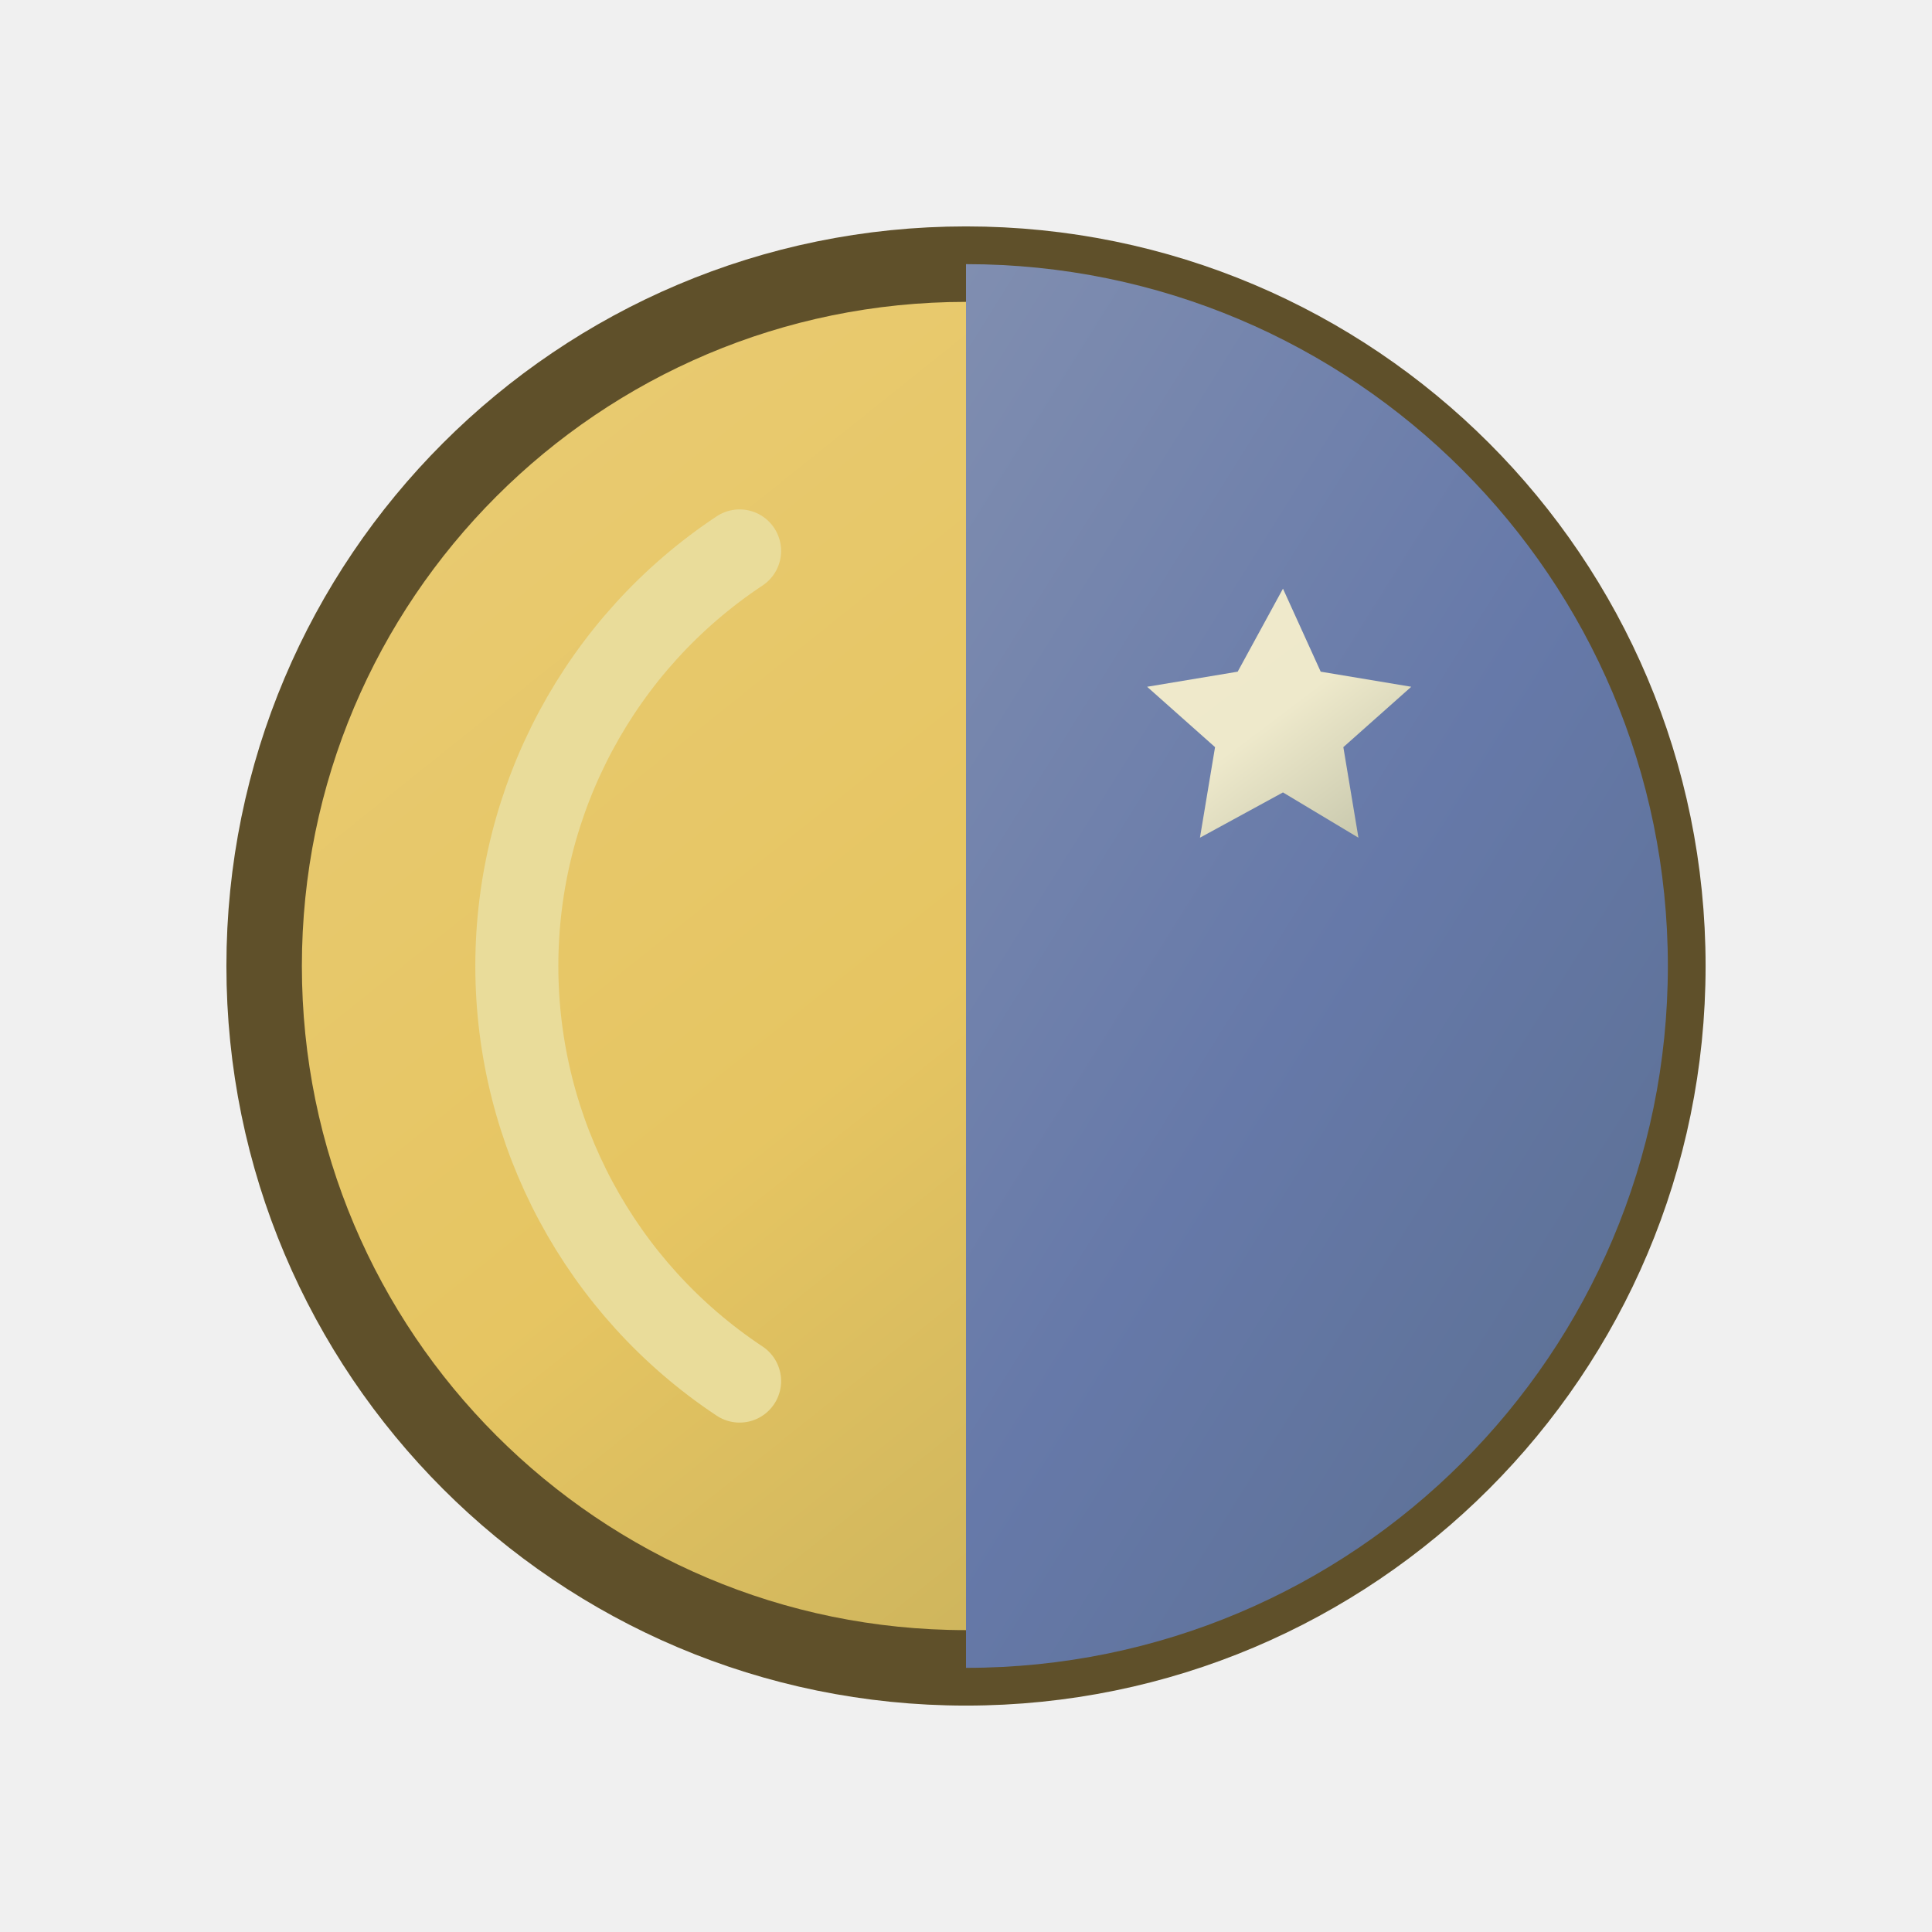
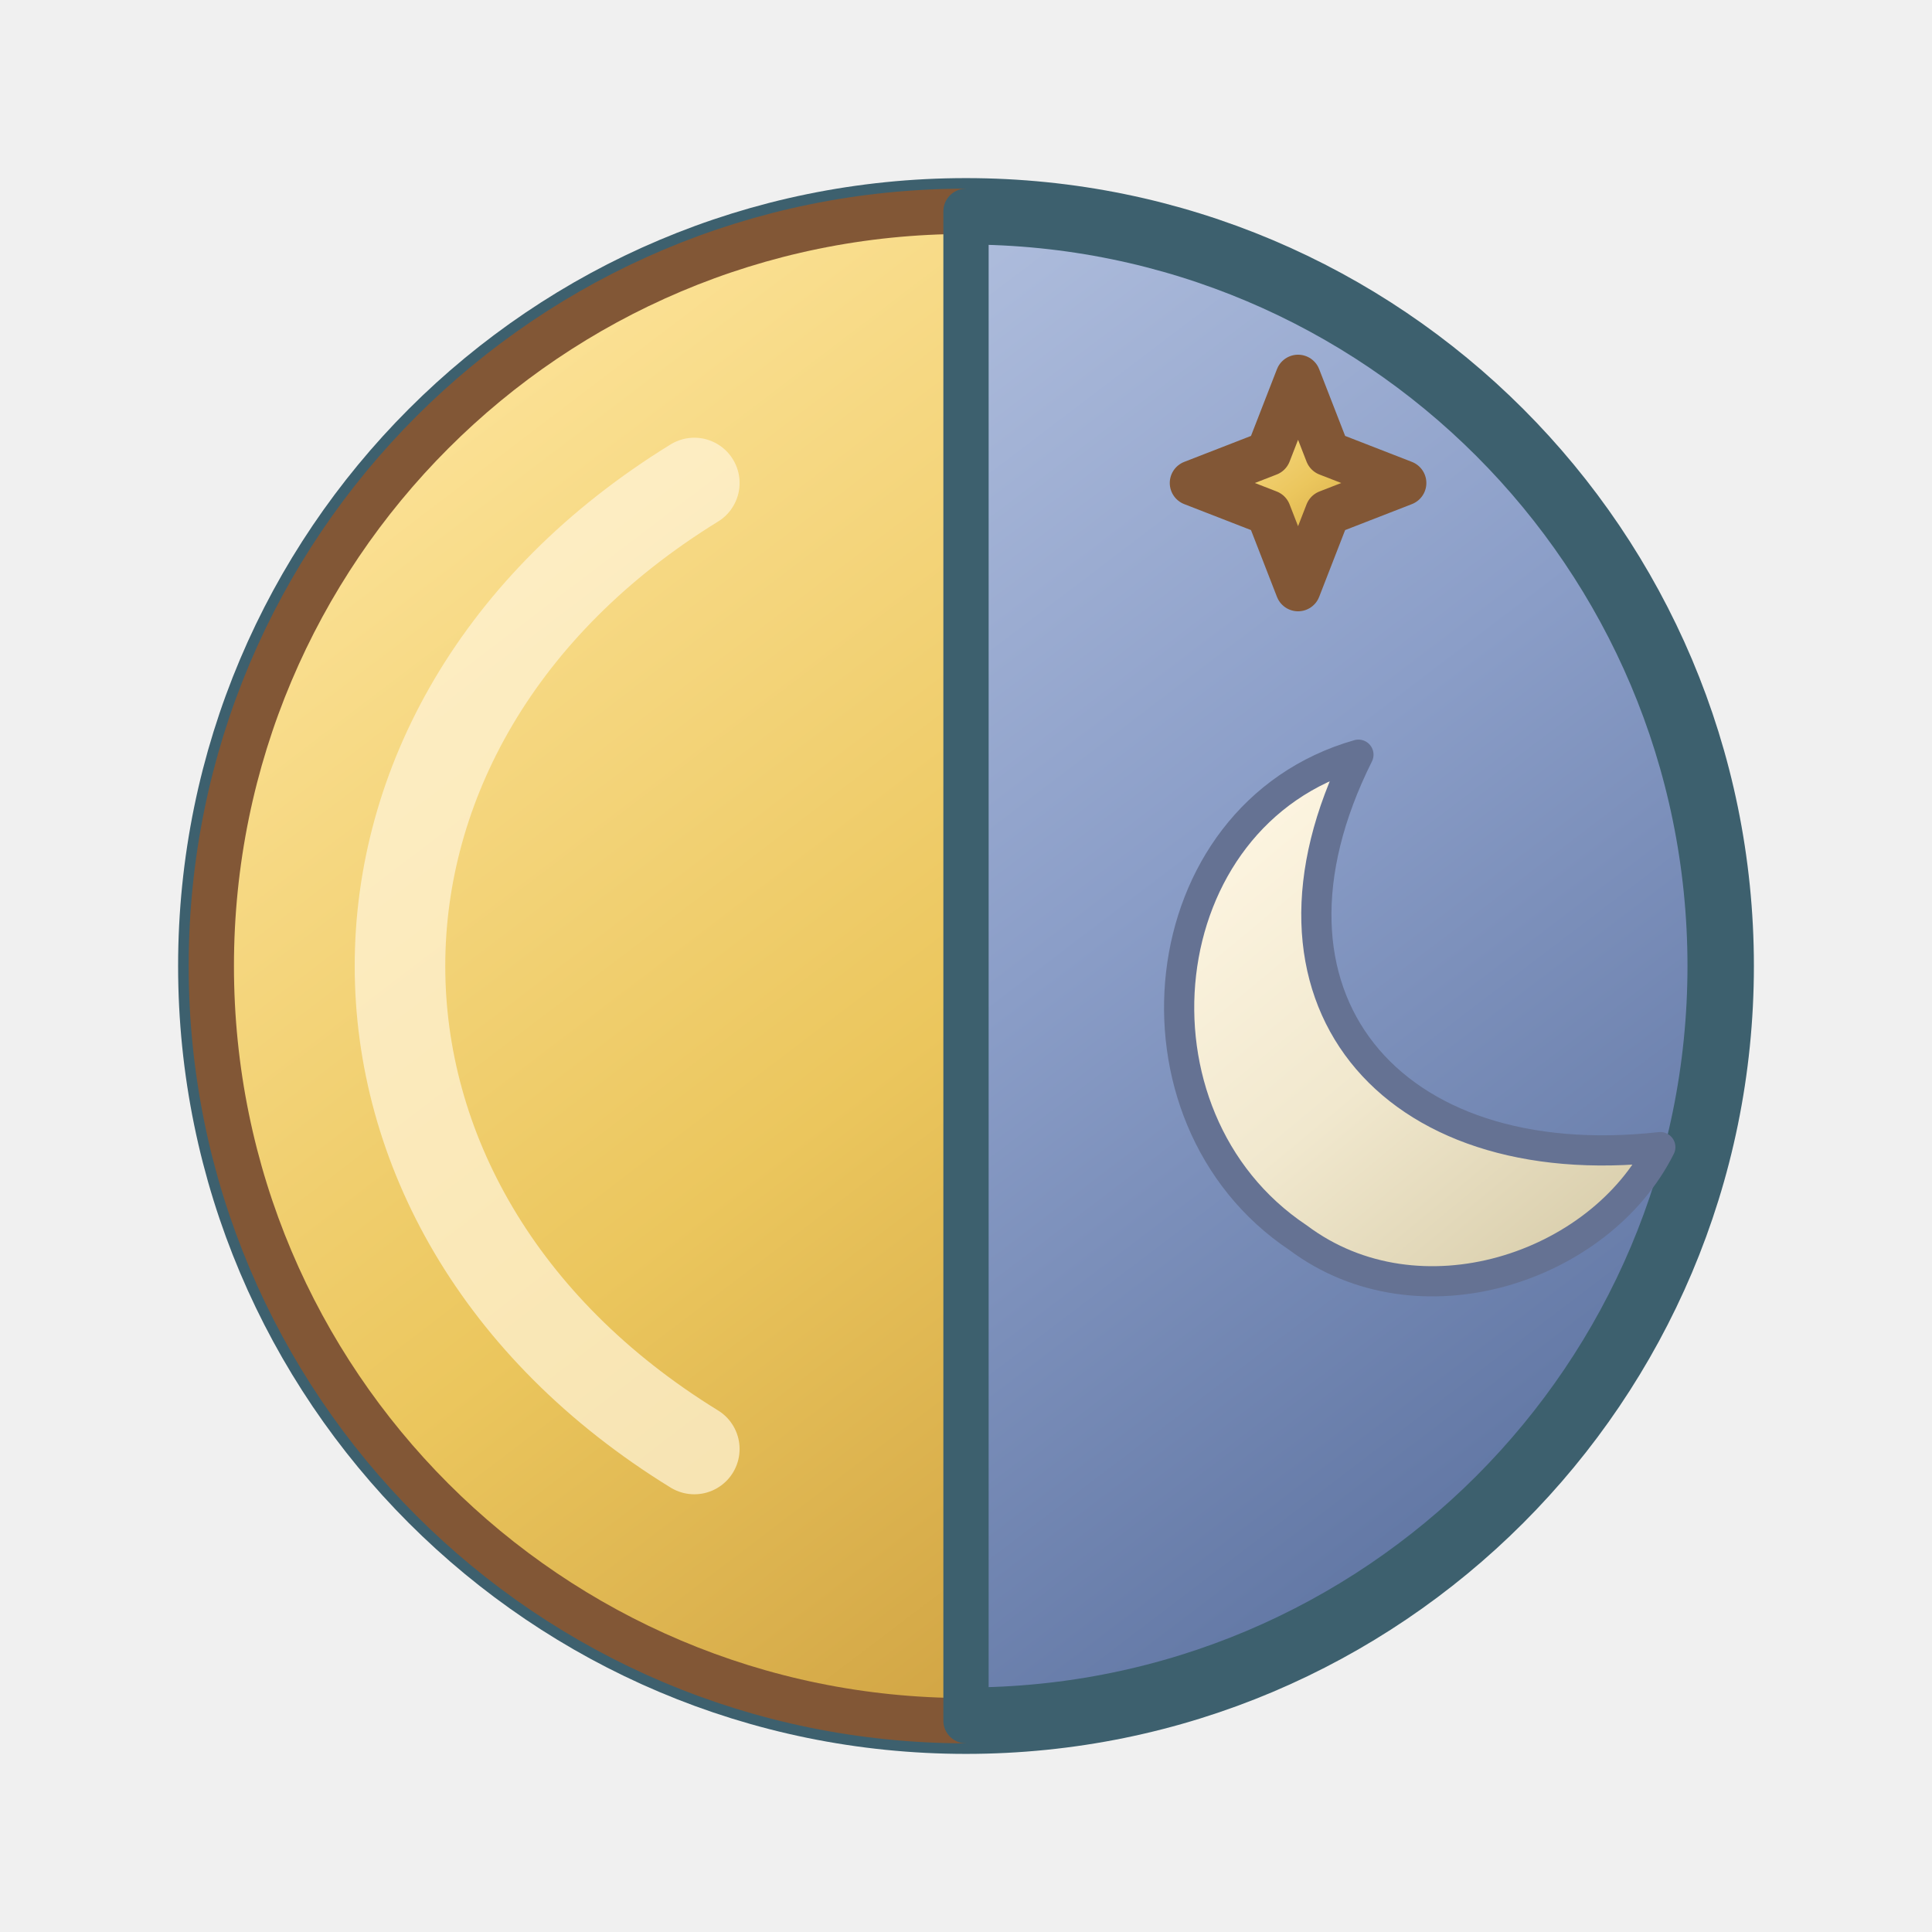
- <svg xmlns="http://www.w3.org/2000/svg" viewBox="0 0 64 64" role="img" aria-labelledby="ui-theme-title" data-ui-icon="theme" focusable="false">
+ <svg xmlns="http://www.w3.org/2000/svg" width="64" height="64" viewBox="0 0 64 64" role="img" aria-labelledby="ui-theme-title" aria-describedby="ui-theme-description" data-ui-icon="theme" focusable="false">
  <defs>
-     <linearGradient id="ui-theme-material-0" x1="0" y1="0" x2="0.8" y2="1">
-       <stop stop-color="#e9cc76" />
-       <stop offset="0.55" stop-color="#e6c562" />
-       <stop offset="1" stop-color="#c2ad5a" />
+     <clipPath id="ui-theme-left-half" clipPathUnits="userSpaceOnUse">
+       <rect x="6" y="6" width="26" height="52" rx="0" fill="#ffffff" stroke="none" stroke-width="0" />
+     </clipPath>
+     <linearGradient id="ui-theme-night" x1="12%" y1="0%" x2="88%" y2="100%">
+       <stop offset="0" stop-color="#c2cee8" />
+       <stop offset="0.52" stop-color="#8b9ec8" />
+       <stop offset="1" stop-color="#576d9b" />
    </linearGradient>
-     <linearGradient id="ui-theme-material-1" x1="0" y1="0" x2="0.8" y2="1">
-       <stop stop-color="#808eb0" />
-       <stop offset="0.55" stop-color="#6679a9" />
-       <stop offset="1" stop-color="#5c7093" />
+     <linearGradient id="ui-theme-gold" x1="12%" y1="0%" x2="88%" y2="100%">
+       <stop offset="0" stop-color="#ffe7a1" />
+       <stop offset="0.52" stop-color="#ebc65d" />
+       <stop offset="1" stop-color="#c29136" />
    </linearGradient>
-     <linearGradient id="ui-theme-material-2" x1="0" y1="0" x2="0.8" y2="1">
-       <stop stop-color="#f0eacc" />
-       <stop offset="0.55" stop-color="#eee9cb" />
-       <stop offset="1" stop-color="#c9c9ae" />
+     <linearGradient id="ui-theme-paper" x1="12%" y1="0%" x2="88%" y2="100%">
+       <stop offset="0" stop-color="#fff7e4" />
+       <stop offset="0.52" stop-color="#f1e8ce" />
+       <stop offset="1" stop-color="#d6cba8" />
    </linearGradient>
  </defs>
-   <g transform="translate(2 2) scale(2.5)">
-     <circle cx="12" cy="12" r="9.3" fill="url(#ui-theme-material-0)" stroke="#5f502a" stroke-width="1" />
-     <path d="M12 2.7a9.3 9.3 0 0 1 0 18.6Z" fill="url(#ui-theme-material-1)" />
-     <path d="m16.2 7 0.5 1.1 1.2 0.2-0.9 0.8 0.2 1.2-1-0.6-1.1 0.6 0.2-1.2-0.9-0.8 1.2-0.2Z" fill="url(#ui-theme-material-2)" />
-     <path d="M9 6.5a6.6 6.6 0 0 0 0 11" fill="none" stroke="#e9dc9a" stroke-linecap="round" stroke-width="1.1" />
+   <g stroke-linecap="round" stroke-linejoin="round">
+     <circle cx="32" cy="32" r="25" fill="url(#ui-theme-night)" stroke="#3d606e" stroke-width="2.2" />
+     <g clip-path="url(#ui-theme-left-half)">
+       <circle cx="32" cy="32" r="25" fill="url(#ui-theme-gold)" stroke="#825736" stroke-width="1.5" />
+     </g>
+     <path d="M32 7v50" fill="none" stroke="#3d606e" stroke-width="1.5" />
+     <path d="M23 16c-13 8-13 24 0 32" fill="none" stroke="#fff4d8" stroke-width="3" opacity="0.72" />
+     <path d="M45 25c-7 2-8 12-2 16 4 3 10 1 12-3-9 1-14-5-10-13Z" fill="url(#ui-theme-paper)" stroke="#657293" stroke-width="1" />
+     <path d="M43 12.5l0.98 2.52L46.5 16l-2.52 0.98L43 19.5l-0.98 -2.52L39.5 16l2.52 -0.98Z" fill="url(#ui-theme-gold)" stroke="#825736" stroke-width="1.5" />
  </g>
</svg>
